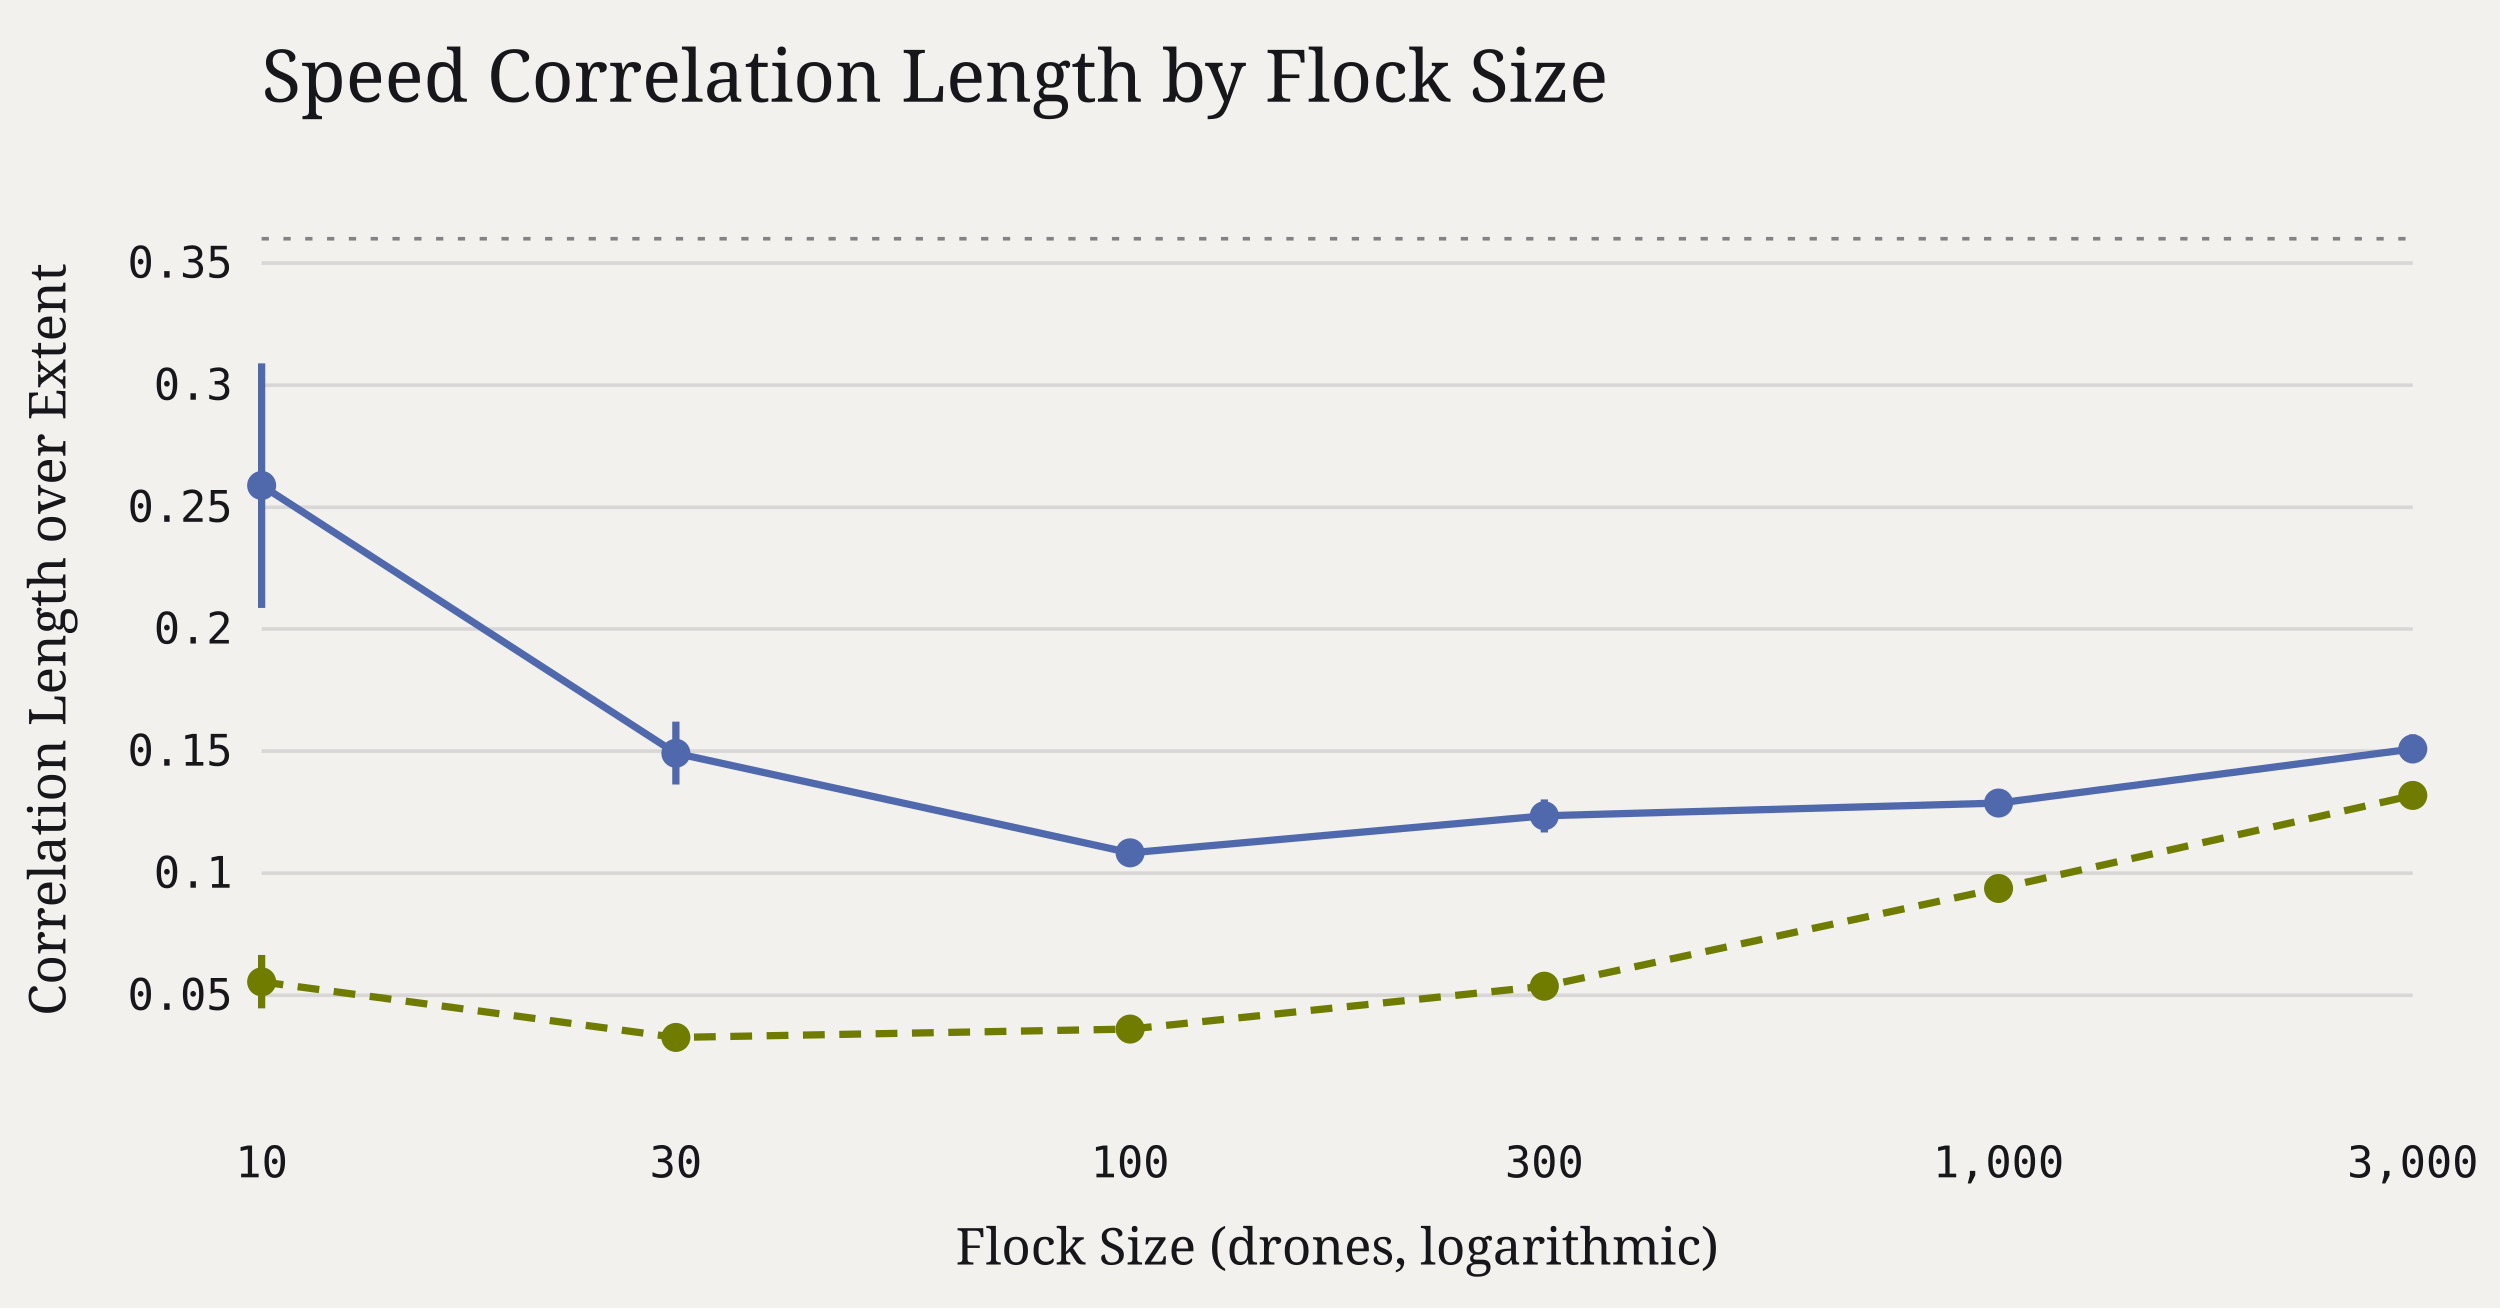
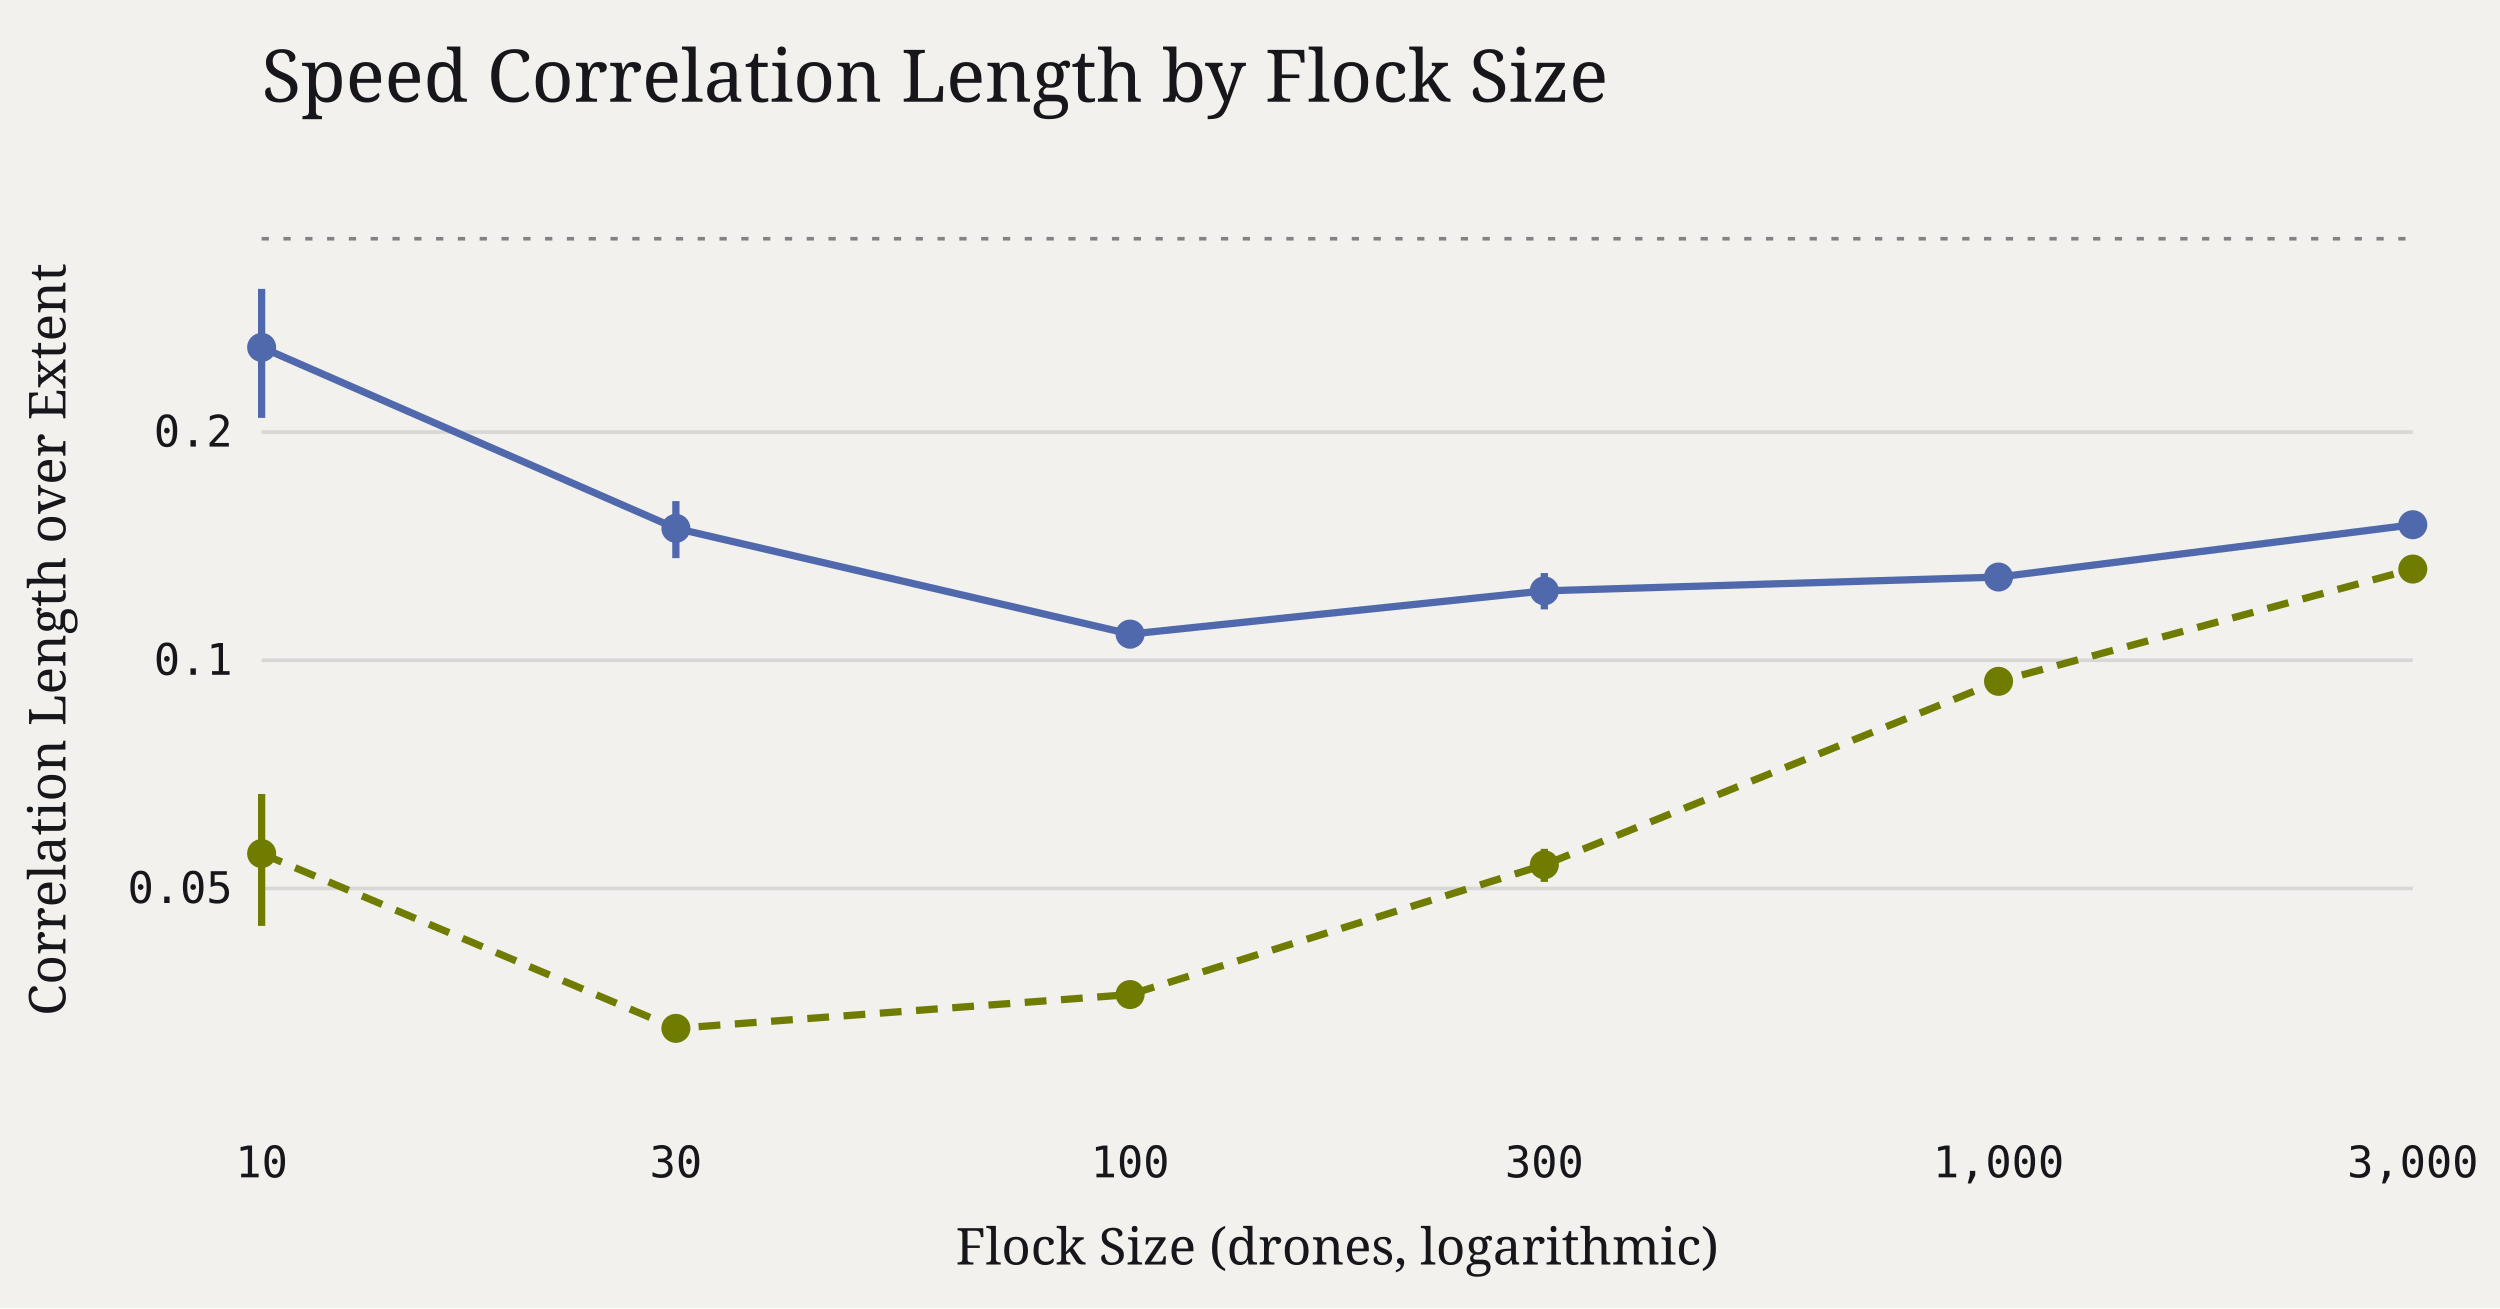
<svg xmlns="http://www.w3.org/2000/svg" viewBox="0 0 688 360" role="img" aria-label="Speed Correlation Length by Flock Size">
  <rect width="688" height="360" fill="#f2f1ee" />
  <text x="72" y="28" fill="#17171b" font-family="'Bellefair', Didot, Georgia, serif" font-size="20">Speed Correlation Length by Flock Size</text>
  <line x1="72" x2="664" y1="65.7" y2="65.7" stroke="#17171b" stroke-opacity="0.5" stroke-dasharray="2 4" />
-   <line x1="72" x2="664" y1="273.9" y2="273.9" stroke="#17171b" stroke-opacity="0.12" />
-   <text x="64" y="277.9" text-anchor="end" fill="#17171b" font-family="'JetBrains Mono', ui-monospace, Menlo, monospace" font-size="12">0.05</text>
-   <line x1="72" x2="664" y1="240.3" y2="240.3" stroke="#17171b" stroke-opacity="0.12" />
-   <text x="64" y="244.3" text-anchor="end" fill="#17171b" font-family="'JetBrains Mono', ui-monospace, Menlo, monospace" font-size="12">0.1</text>
-   <line x1="72" x2="664" y1="206.7" y2="206.7" stroke="#17171b" stroke-opacity="0.12" />
-   <text x="64" y="210.7" text-anchor="end" fill="#17171b" font-family="'JetBrains Mono', ui-monospace, Menlo, monospace" font-size="12">0.15</text>
-   <line x1="72" x2="664" y1="173.1" y2="173.1" stroke="#17171b" stroke-opacity="0.12" />
-   <text x="64" y="177.1" text-anchor="end" fill="#17171b" font-family="'JetBrains Mono', ui-monospace, Menlo, monospace" font-size="12">0.2</text>
-   <line x1="72" x2="664" y1="139.6" y2="139.6" stroke="#17171b" stroke-opacity="0.12" />
-   <text x="64" y="143.6" text-anchor="end" fill="#17171b" font-family="'JetBrains Mono', ui-monospace, Menlo, monospace" font-size="12">0.25</text>
-   <line x1="72" x2="664" y1="106.0" y2="106.0" stroke="#17171b" stroke-opacity="0.12" />
-   <text x="64" y="110.0" text-anchor="end" fill="#17171b" font-family="'JetBrains Mono', ui-monospace, Menlo, monospace" font-size="12">0.3</text>
-   <line x1="72" x2="664" y1="72.4" y2="72.4" stroke="#17171b" stroke-opacity="0.12" />
-   <text x="64" y="76.4" text-anchor="end" fill="#17171b" font-family="'JetBrains Mono', ui-monospace, Menlo, monospace" font-size="12">0.35</text>
+   <line x1="72" x2="664" y1="244.5" y2="244.5" stroke="#17171b" stroke-opacity="0.12" />
+   <text x="64" y="248.5" text-anchor="end" fill="#17171b" font-family="'JetBrains Mono', ui-monospace, Menlo, monospace" font-size="12">0.05</text>
+   <line x1="72" x2="664" y1="181.7" y2="181.7" stroke="#17171b" stroke-opacity="0.12" />
+   <text x="64" y="185.7" text-anchor="end" fill="#17171b" font-family="'JetBrains Mono', ui-monospace, Menlo, monospace" font-size="12">0.1</text>
+   <line x1="72" x2="664" y1="118.9" y2="118.9" stroke="#17171b" stroke-opacity="0.12" />
+   <text x="64" y="122.9" text-anchor="end" fill="#17171b" font-family="'JetBrains Mono', ui-monospace, Menlo, monospace" font-size="12">0.2</text>
  <text x="72.0" y="324" text-anchor="middle" fill="#17171b" font-family="'JetBrains Mono', ui-monospace, Menlo, monospace" font-size="12">10</text>
  <text x="186.0" y="324" text-anchor="middle" fill="#17171b" font-family="'JetBrains Mono', ui-monospace, Menlo, monospace" font-size="12">30</text>
  <text x="311.0" y="324" text-anchor="middle" fill="#17171b" font-family="'JetBrains Mono', ui-monospace, Menlo, monospace" font-size="12">100</text>
  <text x="425.0" y="324" text-anchor="middle" fill="#17171b" font-family="'JetBrains Mono', ui-monospace, Menlo, monospace" font-size="12">300</text>
  <text x="550.0" y="324" text-anchor="middle" fill="#17171b" font-family="'JetBrains Mono', ui-monospace, Menlo, monospace" font-size="12">1,000</text>
  <text x="664.0" y="324" text-anchor="middle" fill="#17171b" font-family="'JetBrains Mono', ui-monospace, Menlo, monospace" font-size="12">3,000</text>
  <text x="368" y="348" fill="#17171b" font-family="'Crimson Pro', Georgia, serif" font-size="14" text-anchor="middle">Flock Size (drones, logarithmic)</text>
  <text transform="translate(18 176) rotate(-90)" fill="#17171b" font-family="'Crimson Pro', Georgia, serif" font-size="14" text-anchor="middle">Correlation Length over Extent</text>
-   <polyline points="72.0,133.6 186.0,207.3 311.0,234.7 425.0,224.5 550.0,221.0 664.0,206.1" fill="none" stroke="#5069ad" stroke-width="2" />
-   <line x1="72.0" x2="72.0" y1="167.3" y2="100.0" stroke="#5069ad" stroke-width="2" />
-   <circle cx="72.0" cy="133.6" r="4" fill="#5069ad" />
-   <line x1="186.0" x2="186.0" y1="215.9" y2="198.6" stroke="#5069ad" stroke-width="2" />
-   <circle cx="186.0" cy="207.3" r="4" fill="#5069ad" />
-   <line x1="311.0" x2="311.0" y1="237.8" y2="231.7" stroke="#5069ad" stroke-width="2" />
-   <circle cx="311.0" cy="234.7" r="4" fill="#5069ad" />
-   <line x1="425.0" x2="425.0" y1="229.1" y2="220.0" stroke="#5069ad" stroke-width="2" />
-   <circle cx="425.0" cy="224.5" r="4" fill="#5069ad" />
-   <line x1="550.0" x2="550.0" y1="224.5" y2="217.5" stroke="#5069ad" stroke-width="2" />
-   <circle cx="550.0" cy="221.0" r="4" fill="#5069ad" />
-   <line x1="664.0" x2="664.0" y1="210.0" y2="202.1" stroke="#5069ad" stroke-width="2" />
-   <circle cx="664.0" cy="206.1" r="4" fill="#5069ad" />
-   <polyline points="72.0,270.2 186.0,285.5 311.0,283.2 425.0,271.4 550.0,244.5 664.0,218.9" fill="none" stroke="#6f7c00" stroke-width="2" stroke-dasharray="6 4" />
-   <line x1="72.0" x2="72.0" y1="277.5" y2="262.8" stroke="#6f7c00" stroke-width="2" />
-   <circle cx="72.0" cy="270.2" r="4" fill="#6f7c00" />
-   <line x1="186.0" x2="186.0" y1="286.3" y2="284.7" stroke="#6f7c00" stroke-width="2" />
-   <circle cx="186.0" cy="285.5" r="4" fill="#6f7c00" />
-   <line x1="311.0" x2="311.0" y1="284.0" y2="282.4" stroke="#6f7c00" stroke-width="2" />
-   <circle cx="311.0" cy="283.2" r="4" fill="#6f7c00" />
-   <line x1="425.0" x2="425.0" y1="273.2" y2="269.6" stroke="#6f7c00" stroke-width="2" />
-   <circle cx="425.0" cy="271.4" r="4" fill="#6f7c00" />
-   <line x1="550.0" x2="550.0" y1="245.2" y2="243.8" stroke="#6f7c00" stroke-width="2" />
-   <circle cx="550.0" cy="244.5" r="4" fill="#6f7c00" />
-   <line x1="664.0" x2="664.0" y1="220.0" y2="217.8" stroke="#6f7c00" stroke-width="2" />
-   <circle cx="664.0" cy="218.9" r="4" fill="#6f7c00" />
+   <polyline points="72.0,95.6 186.0,145.4 311.0,174.5 425.0,162.6 550.0,158.8 664.0,144.4" fill="none" stroke="#5069ad" stroke-width="2" />
+   <line x1="72.0" x2="72.0" y1="115.0" y2="79.5" stroke="#5069ad" stroke-width="2" />
+   <circle cx="72.0" cy="95.6" r="4" fill="#5069ad" />
+   <line x1="186.0" x2="186.0" y1="153.6" y2="137.9" stroke="#5069ad" stroke-width="2" />
+   <circle cx="186.0" cy="145.4" r="4" fill="#5069ad" />
+   <line x1="311.0" x2="311.0" y1="178.4" y2="170.7" stroke="#5069ad" stroke-width="2" />
+   <circle cx="311.0" cy="174.5" r="4" fill="#5069ad" />
+   <line x1="425.0" x2="425.0" y1="167.7" y2="157.7" stroke="#5069ad" stroke-width="2" />
+   <circle cx="425.0" cy="162.6" r="4" fill="#5069ad" />
+   <line x1="550.0" x2="550.0" y1="162.5" y2="155.2" stroke="#5069ad" stroke-width="2" />
+   <circle cx="550.0" cy="158.8" r="4" fill="#5069ad" />
+   <line x1="664.0" x2="664.0" y1="148.0" y2="140.9" stroke="#5069ad" stroke-width="2" />
+   <circle cx="664.0" cy="144.4" r="4" fill="#5069ad" />
+   <polyline points="72.0,234.9 186.0,283.0 311.0,273.7 425.0,238.0 550.0,187.5 664.0,156.6" fill="none" stroke="#6f7c00" stroke-width="2" stroke-dasharray="6 4" />
+   <line x1="72.0" x2="72.0" y1="254.8" y2="218.5" stroke="#6f7c00" stroke-width="2" />
+   <circle cx="72.0" cy="234.9" r="4" fill="#6f7c00" />
+   <line x1="186.0" x2="186.0" y1="286.3" y2="279.7" stroke="#6f7c00" stroke-width="2" />
+   <circle cx="186.0" cy="283.0" r="4" fill="#6f7c00" />
+   <line x1="311.0" x2="311.0" y1="276.8" y2="270.8" stroke="#6f7c00" stroke-width="2" />
+   <circle cx="311.0" cy="273.7" r="4" fill="#6f7c00" />
+   <line x1="425.0" x2="425.0" y1="242.7" y2="233.6" stroke="#6f7c00" stroke-width="2" />
+   <circle cx="425.0" cy="238.0" r="4" fill="#6f7c00" />
+   <line x1="550.0" x2="550.0" y1="188.6" y2="186.4" stroke="#6f7c00" stroke-width="2" />
+   <circle cx="550.0" cy="187.5" r="4" fill="#6f7c00" />
+   <line x1="664.0" x2="664.0" y1="157.7" y2="155.5" stroke="#6f7c00" stroke-width="2" />
+   <circle cx="664.0" cy="156.6" r="4" fill="#6f7c00" />
</svg>
